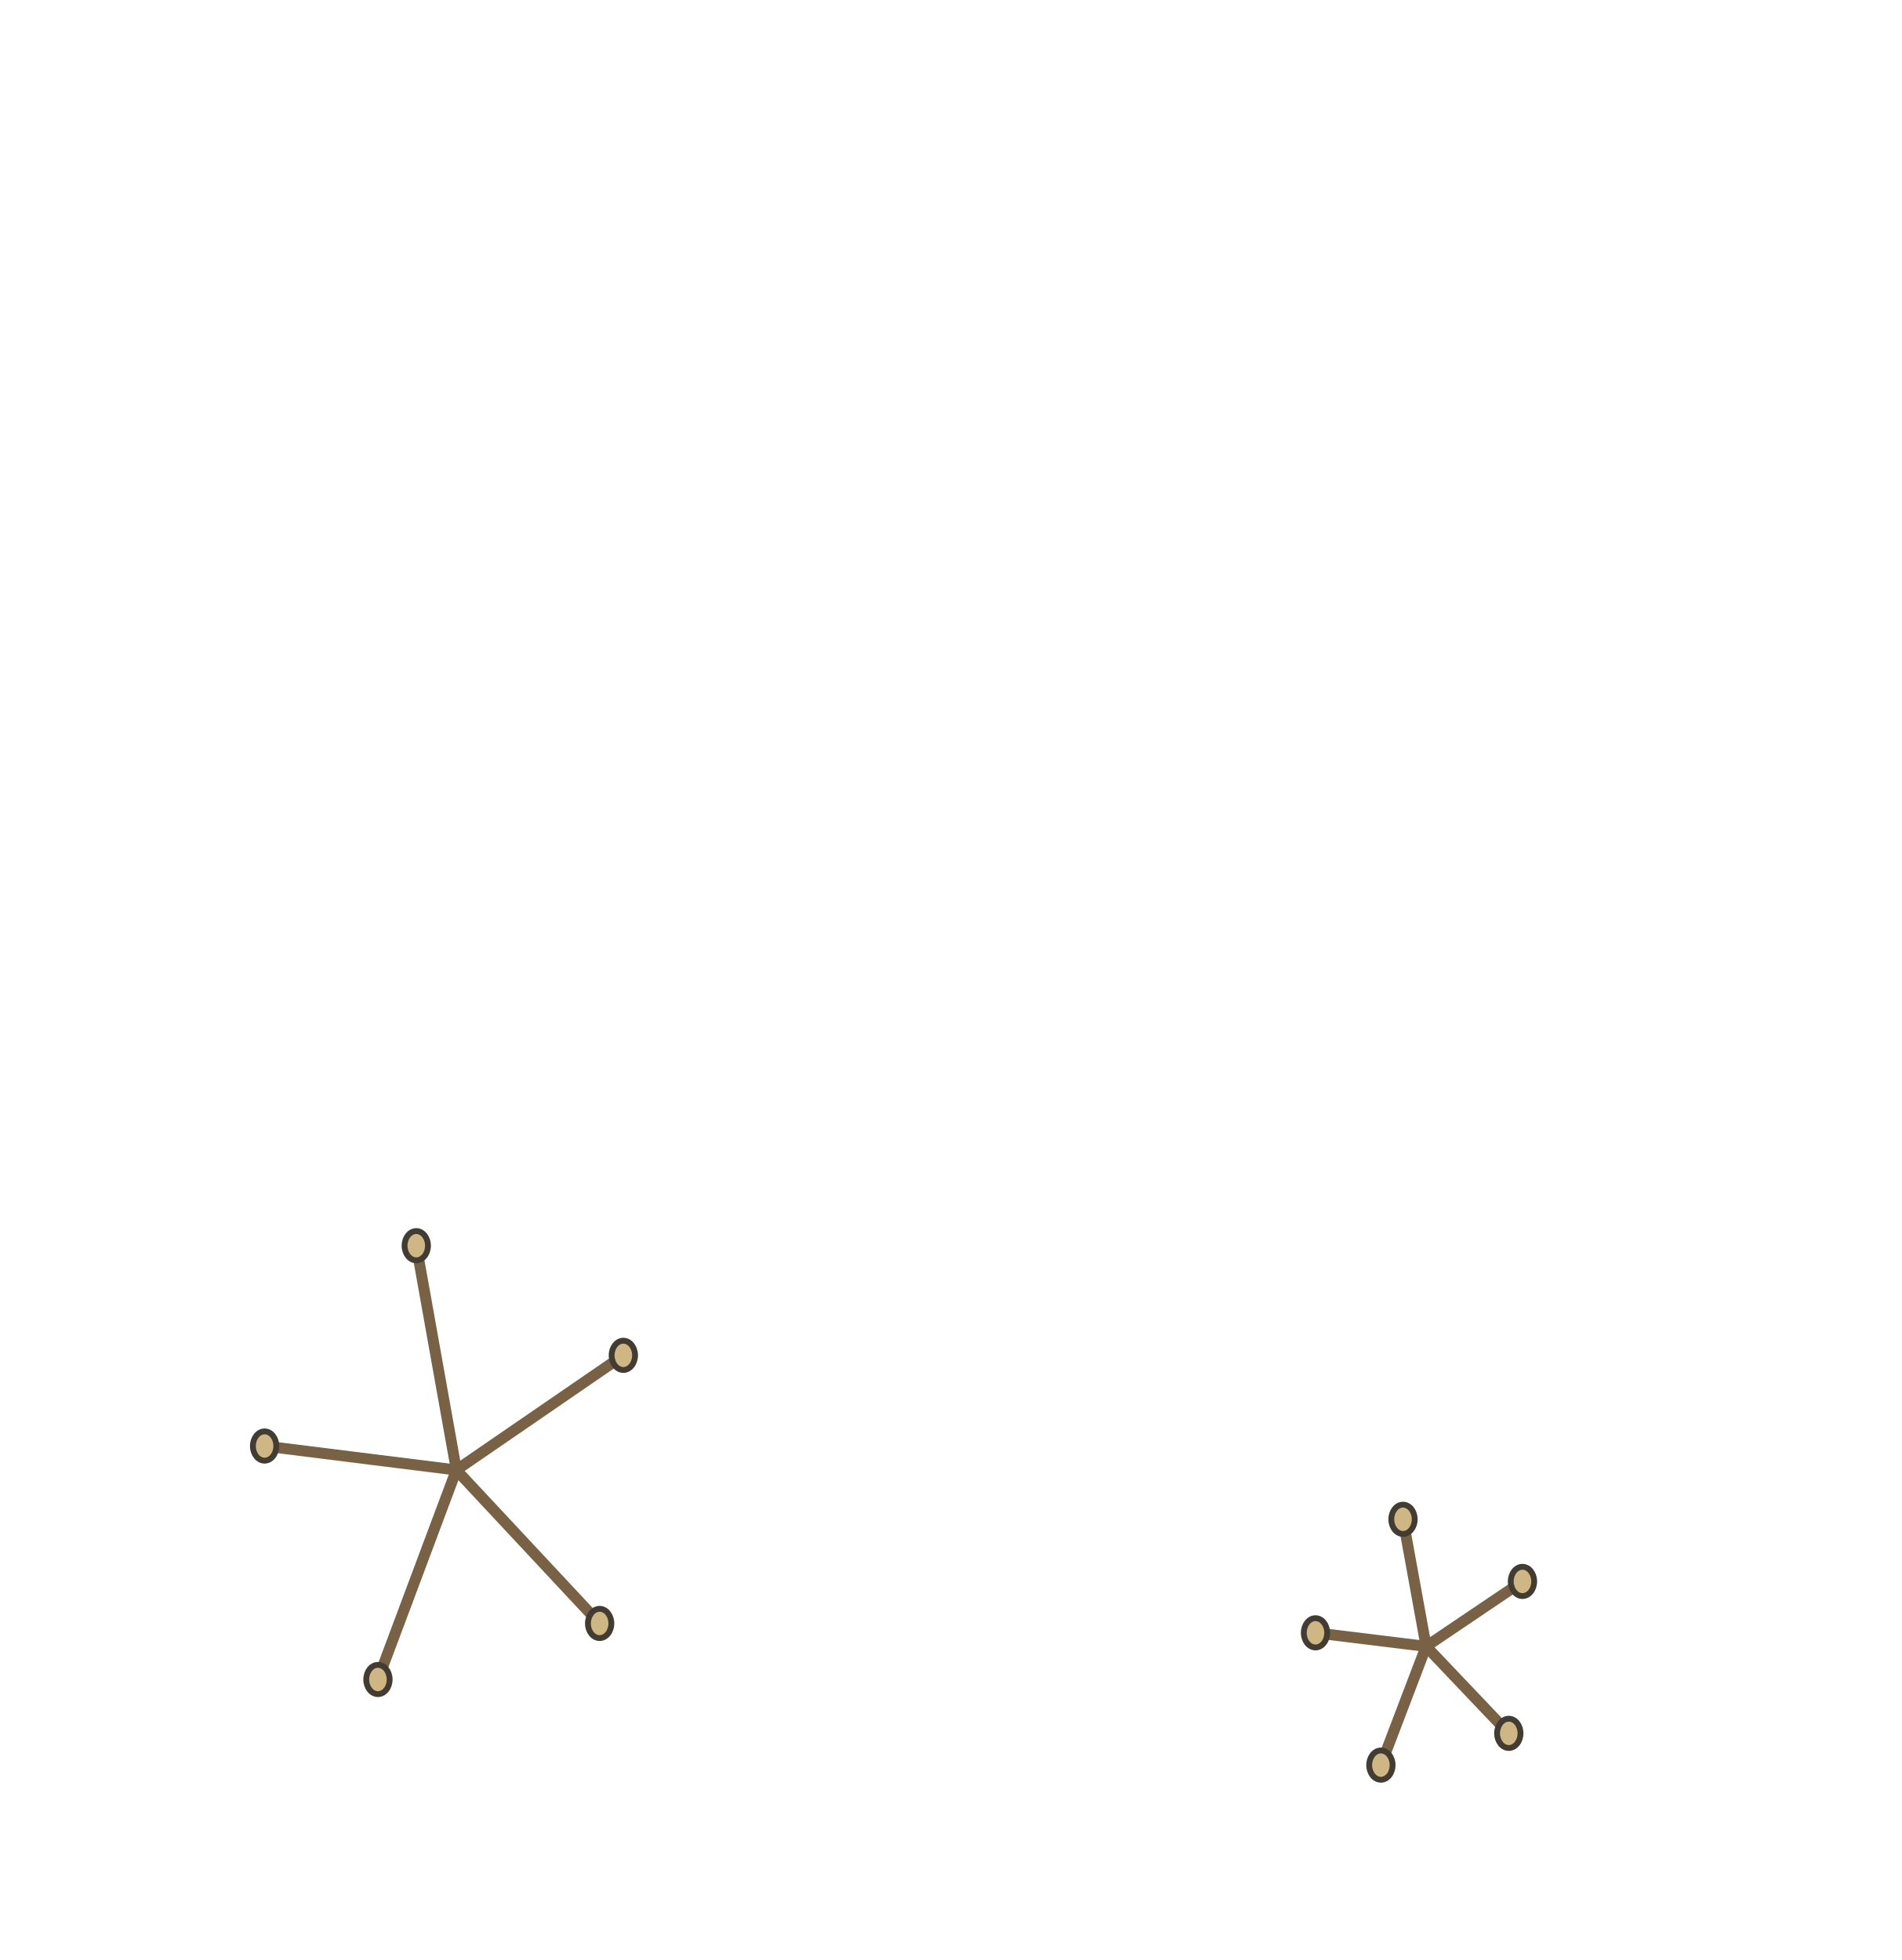
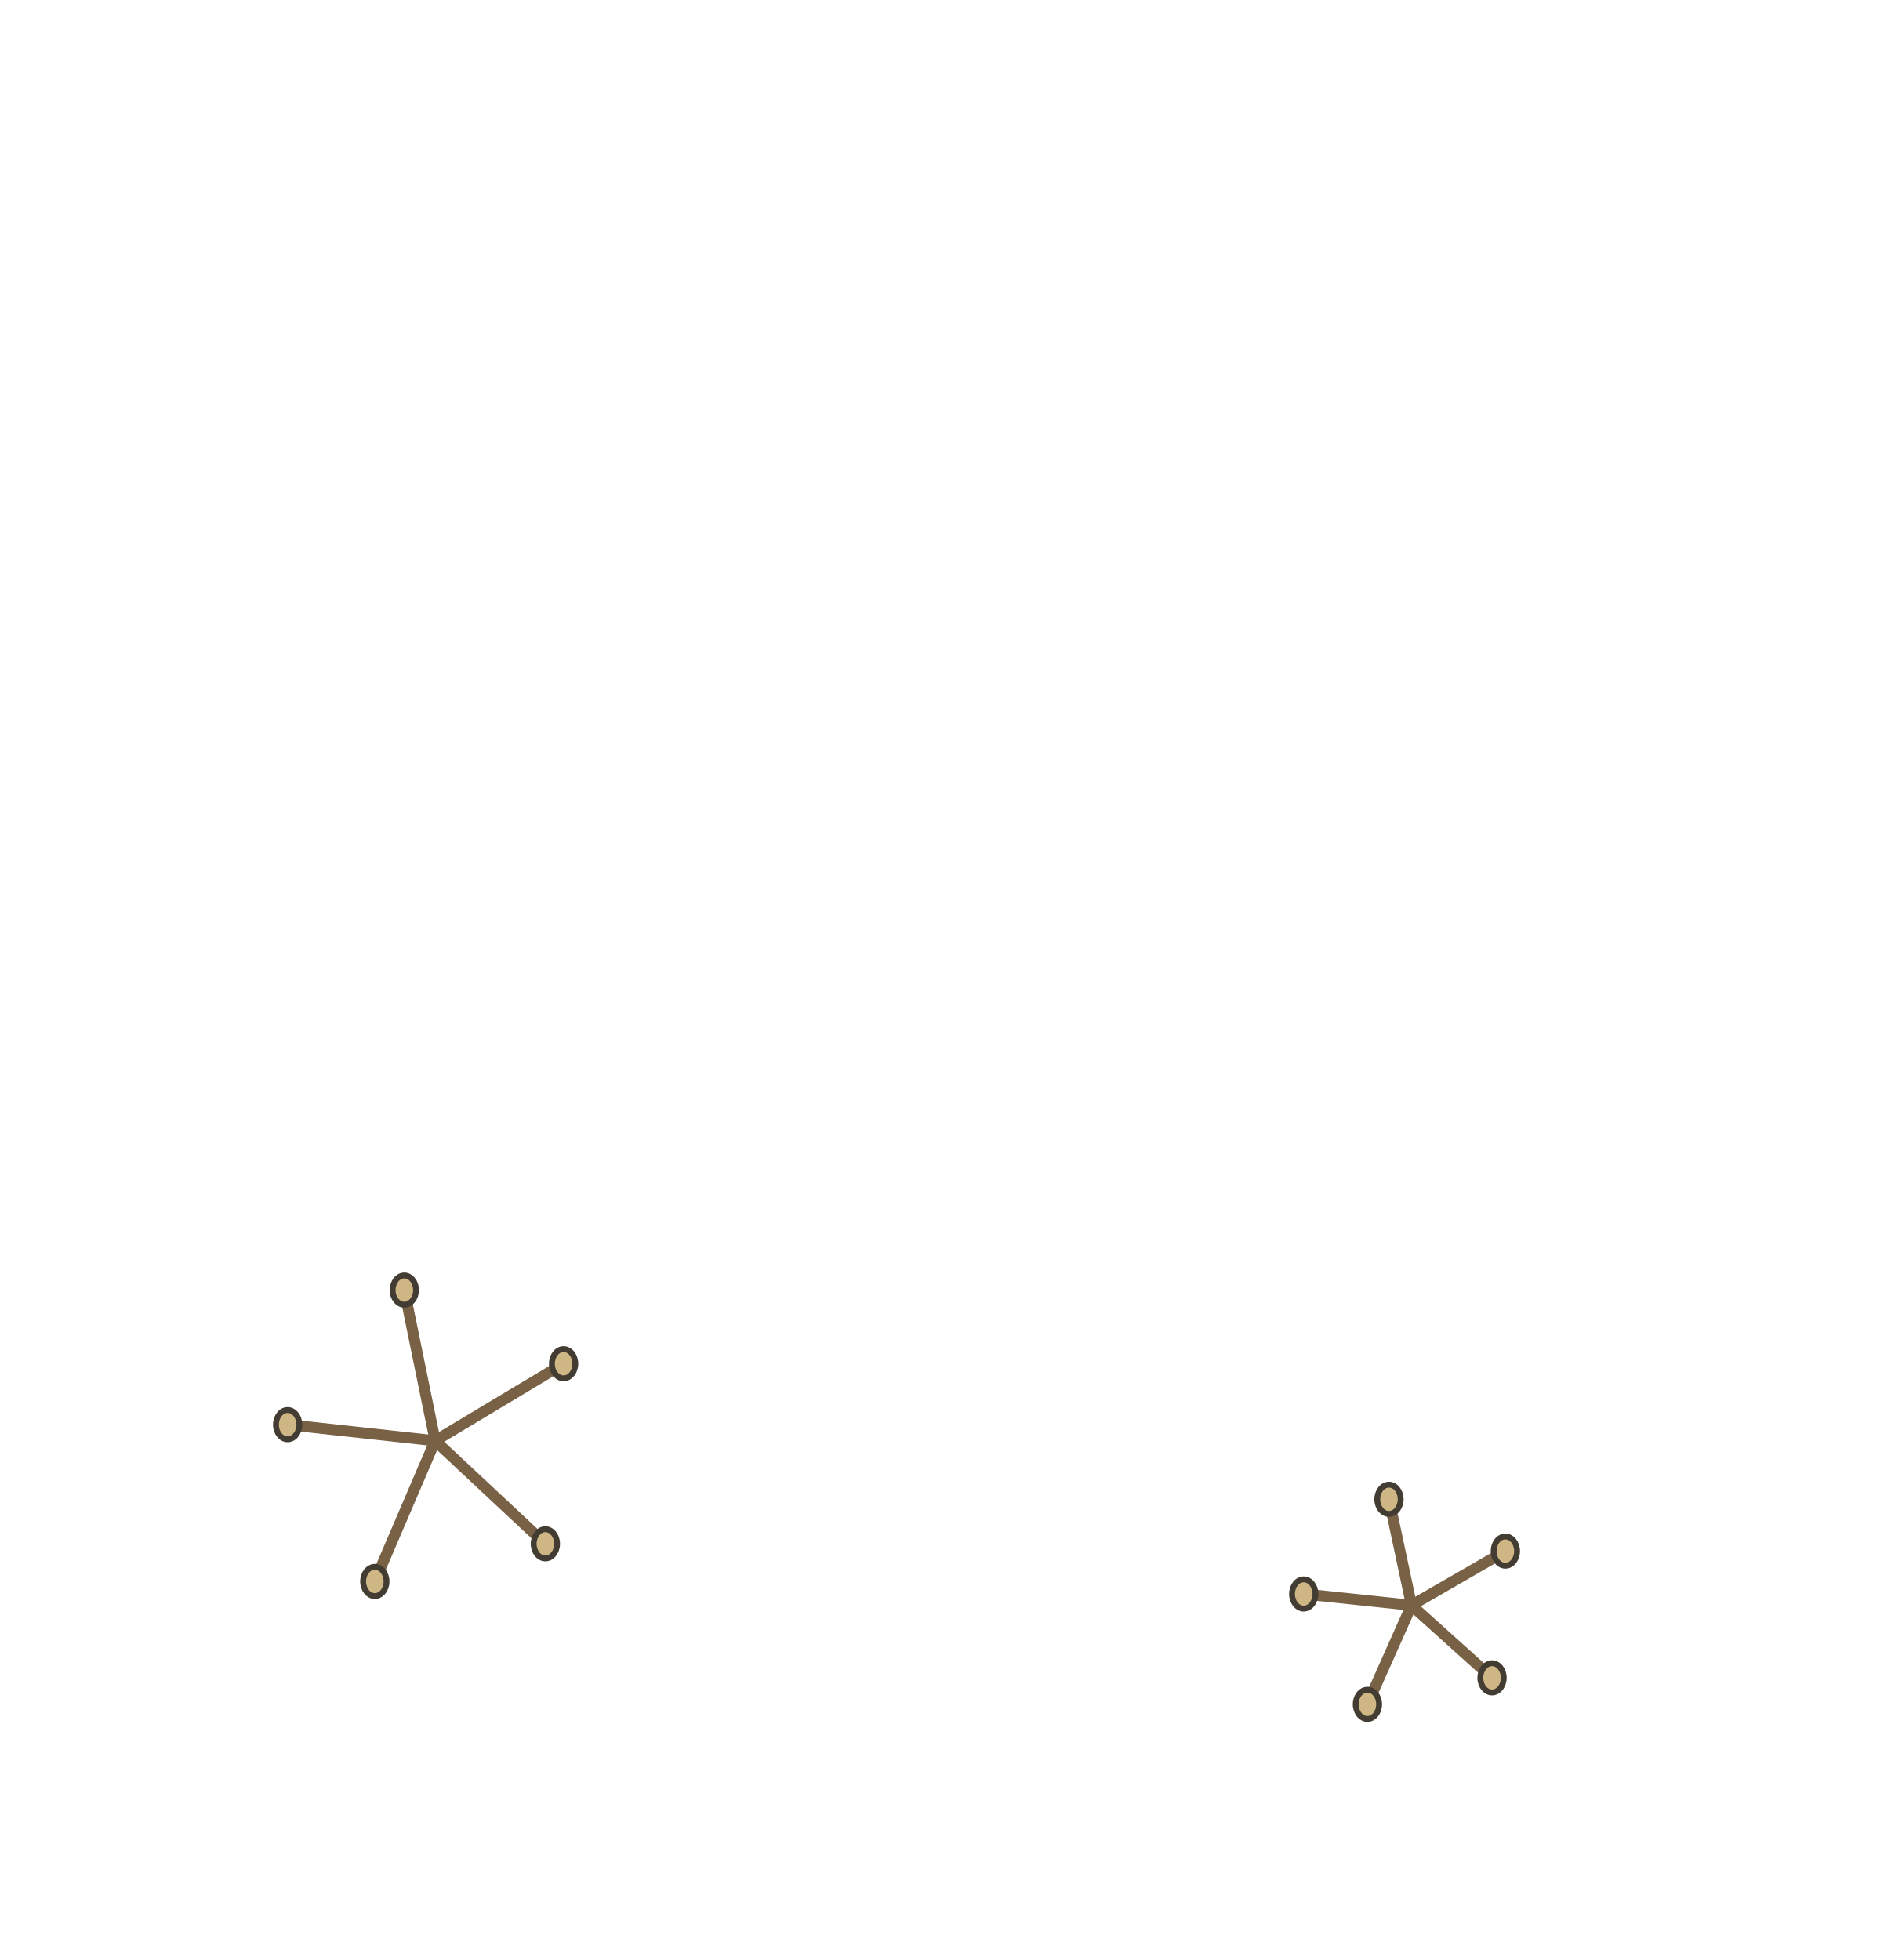
<svg xmlns="http://www.w3.org/2000/svg" width="260" height="268">
-   <path d="M62.400 201.000 L85.232 185.322" stroke="#786144" stroke-width="1.5" />
-   <ellipse cx="85.232" cy="185.322" rx="1.6" ry="2" fill="#cfb685" stroke="#423c32" stroke-width=".8" />
-   <path d="M62.400 201.000 L81.992 221.981" stroke="#786144" stroke-width="1.5" />
-   <ellipse cx="81.992" cy="221.981" rx="1.6" ry="2" fill="#cfb685" stroke="#423c32" stroke-width=".8" />
-   <path d="M62.400 201.000 L51.677 229.645" stroke="#786144" stroke-width="1.5" />
-   <ellipse cx="51.677" cy="229.645" rx="1.6" ry="2" fill="#cfb685" stroke="#423c32" stroke-width=".8" />
-   <path d="M62.400 201.000 L36.180 197.722" stroke="#786144" stroke-width="1.5" />
-   <ellipse cx="36.180" cy="197.722" rx="1.6" ry="2" fill="#cfb685" stroke="#423c32" stroke-width=".8" />
-   <path d="M62.400 201.000 L56.919 170.329" stroke="#786144" stroke-width="1.5" />
-   <ellipse cx="56.919" cy="170.329" rx="1.6" ry="2" fill="#cfb685" stroke="#423c32" stroke-width=".8" />
-   <path d="M195.000 225.120 L208.172 216.236" stroke="#786144" stroke-width="1.5" />
-   <ellipse cx="208.172" cy="216.236" rx="1.6" ry="2" fill="#cfb685" stroke="#423c32" stroke-width=".8" />
-   <path d="M195.000 225.120 L206.303 237.009" stroke="#786144" stroke-width="1.5" />
-   <ellipse cx="206.303" cy="237.009" rx="1.6" ry="2" fill="#cfb685" stroke="#423c32" stroke-width=".8" />
-   <path d="M195.000 225.120 L188.814 241.352" stroke="#786144" stroke-width="1.5" />
-   <ellipse cx="188.814" cy="241.352" rx="1.6" ry="2" fill="#cfb685" stroke="#423c32" stroke-width=".8" />
-   <path d="M195.000 225.120 L179.873 223.263" stroke="#786144" stroke-width="1.5" />
-   <ellipse cx="179.873" cy="223.263" rx="1.6" ry="2" fill="#cfb685" stroke="#423c32" stroke-width=".8" />
-   <path d="M195.000 225.120 L191.838 207.740" stroke="#786144" stroke-width="1.5" />
-   <ellipse cx="191.838" cy="207.740" rx="1.6" ry="2" fill="#cfb685" stroke="#423c32" stroke-width=".8" />
+   <path d="M59.500 197.000 L77.063 186.470" stroke="#786144" stroke-width="1.5" />
+   <ellipse cx="77.063" cy="186.470" rx="1.6" ry="2" fill="#cfb685" stroke="#423c32" stroke-width=".8" />
+   <path d="M59.500 197.000 L74.571 211.092" stroke="#786144" stroke-width="1.5" />
+   <ellipse cx="74.571" cy="211.092" rx="1.6" ry="2" fill="#cfb685" stroke="#423c32" stroke-width=".8" />
+   <path d="M59.500 197.000 L51.251 216.239" stroke="#786144" stroke-width="1.5" />
+   <ellipse cx="51.251" cy="216.239" rx="1.6" ry="2" fill="#cfb685" stroke="#423c32" stroke-width=".8" />
+   <path d="M59.500 197.000 L39.331 194.799" stroke="#786144" stroke-width="1.5" />
+   <ellipse cx="39.331" cy="194.799" rx="1.6" ry="2" fill="#cfb685" stroke="#423c32" stroke-width=".8" />
+   <path d="M59.500 197.000 L55.284 176.400" stroke="#786144" stroke-width="1.5" />
+   <ellipse cx="55.284" cy="176.400" rx="1.6" ry="2" fill="#cfb685" stroke="#423c32" stroke-width=".8" />
+   <path d="M193.000 219.500 L205.834 212.090" stroke="#786144" stroke-width="1.5" />
+   <ellipse cx="205.834" cy="212.090" rx="1.6" ry="2" fill="#cfb685" stroke="#423c32" stroke-width=".8" />
+   <path d="M193.000 219.500 L204.013 229.417" stroke="#786144" stroke-width="1.5" />
+   <ellipse cx="204.013" cy="229.417" rx="1.6" ry="2" fill="#cfb685" stroke="#423c32" stroke-width=".8" />
+   <path d="M193.000 219.500 L186.972 233.039" stroke="#786144" stroke-width="1.5" />
+   <ellipse cx="186.972" cy="233.039" rx="1.6" ry="2" fill="#cfb685" stroke="#423c32" stroke-width=".8" />
+   <path d="M193.000 219.500 L178.261 217.951" stroke="#786144" stroke-width="1.5" />
+   <ellipse cx="178.261" cy="217.951" rx="1.6" ry="2" fill="#cfb685" stroke="#423c32" stroke-width=".8" />
+   <path d="M193.000 219.500 L189.919 205.004" stroke="#786144" stroke-width="1.5" />
+   <ellipse cx="189.919" cy="205.004" rx="1.6" ry="2" fill="#cfb685" stroke="#423c32" stroke-width=".8" />
</svg>
